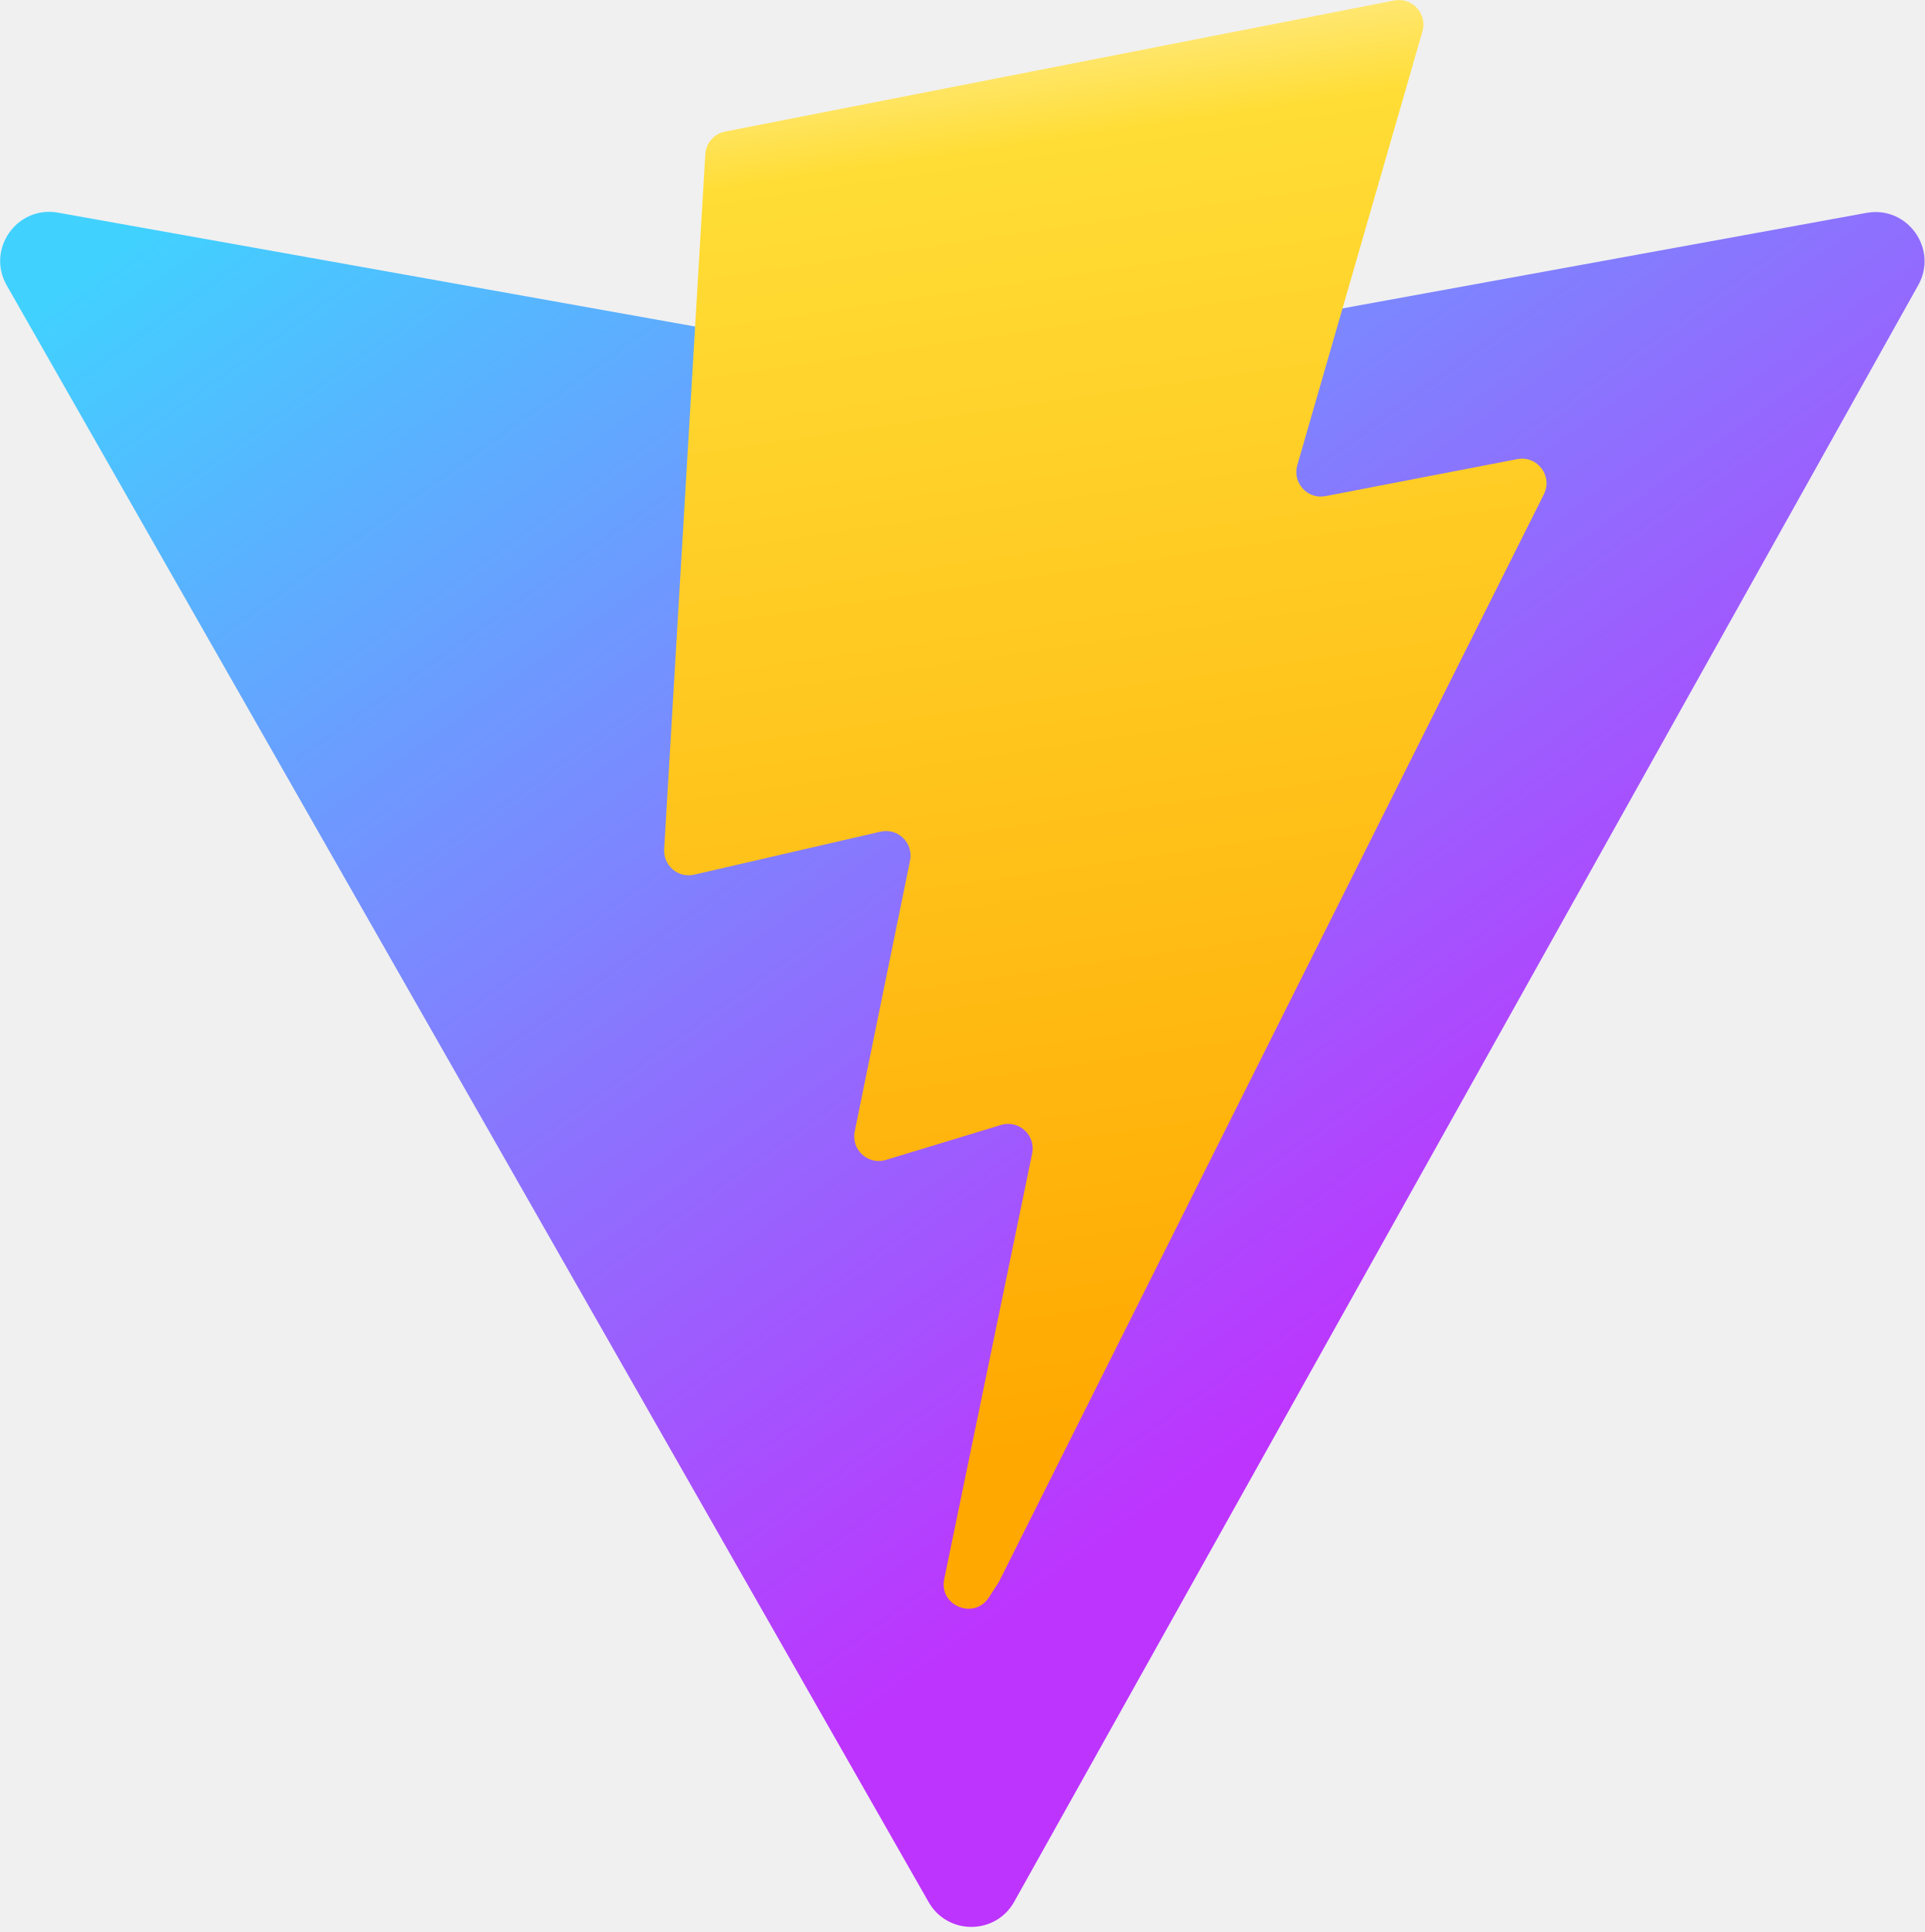
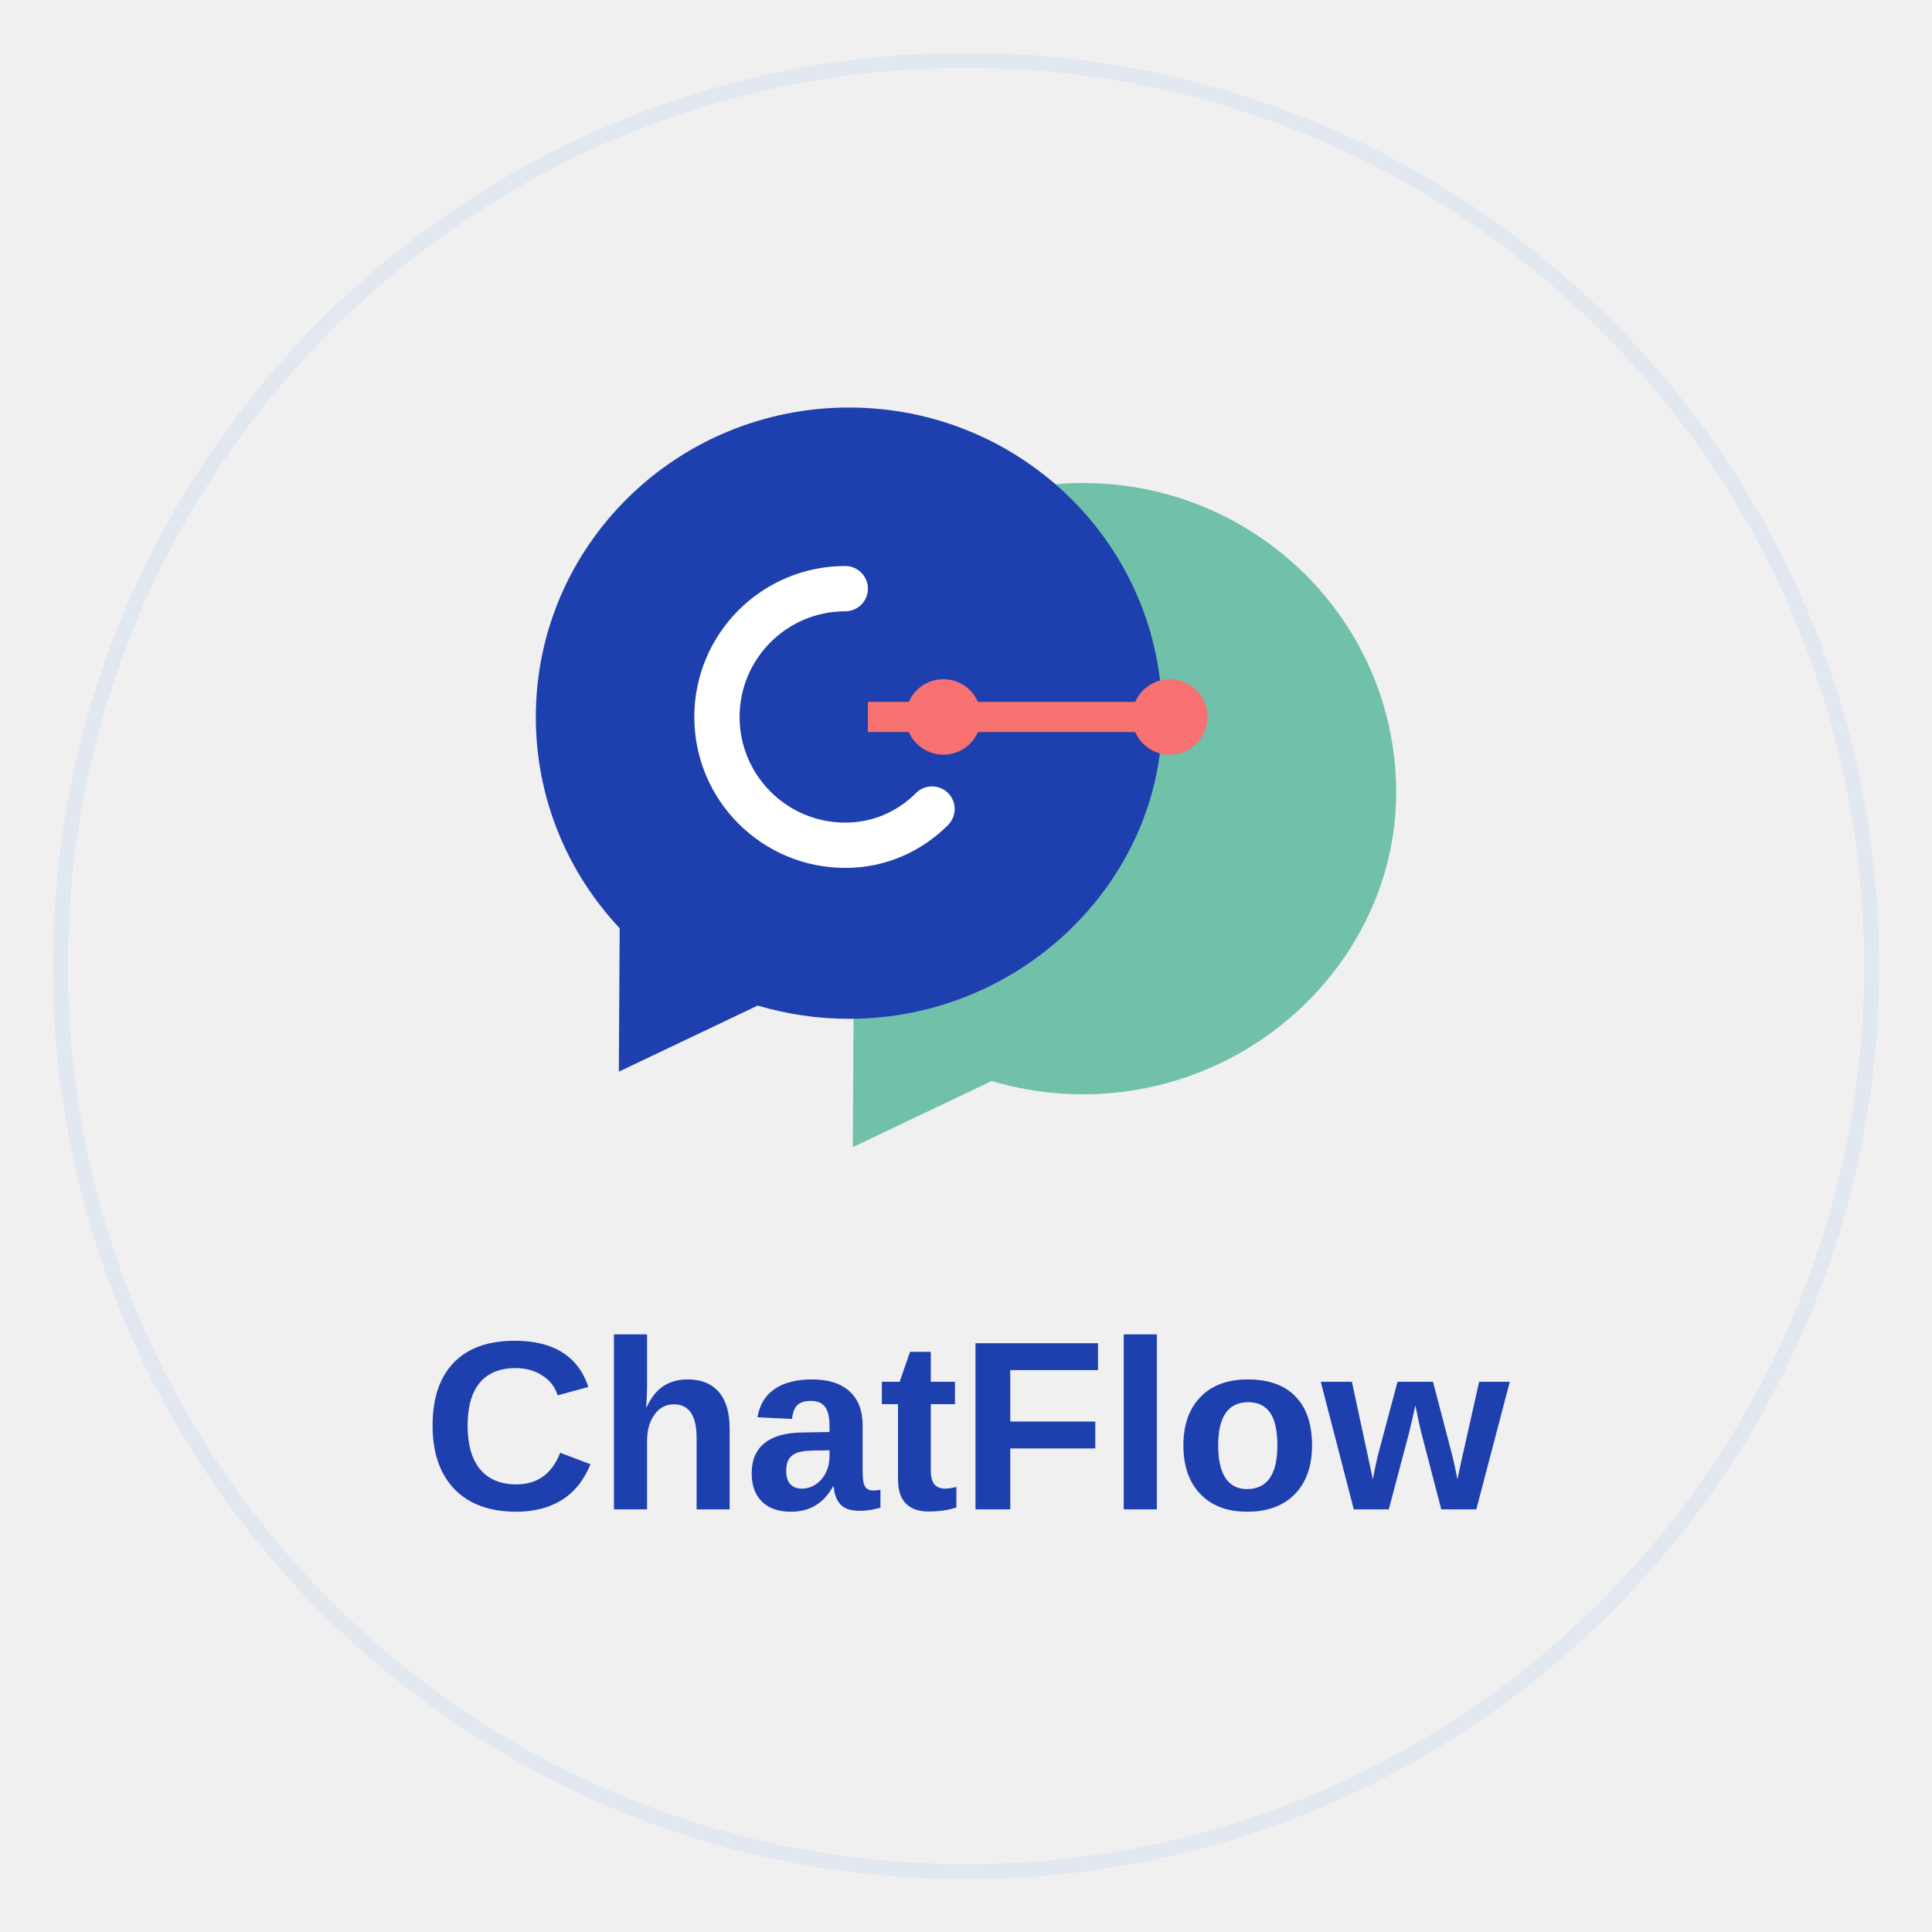
- <svg xmlns="http://www.w3.org/2000/svg" aria-hidden="true" role="img" class="iconify iconify--logos" width="31.88" height="32" preserveAspectRatio="xMidYMid meet" viewBox="0 0 256 257">
-   <defs>
-     <linearGradient id="IconifyId1813088fe1fbc01fb466" x1="-.828%" x2="57.636%" y1="7.652%" y2="78.411%">
-       <stop offset="0%" stop-color="#41D1FF" />
-       <stop offset="100%" stop-color="#BD34FE" />
-     </linearGradient>
-     <linearGradient id="IconifyId1813088fe1fbc01fb467" x1="43.376%" x2="50.316%" y1="2.242%" y2="89.03%">
-       <stop offset="0%" stop-color="#FFEA83" />
-       <stop offset="8.333%" stop-color="#FFDD35" />
-       <stop offset="100%" stop-color="#FFA800" />
-     </linearGradient>
-   </defs>
-   <path fill="url(#IconifyId1813088fe1fbc01fb466)" d="M255.153 37.938L134.897 252.976c-2.483 4.44-8.862 4.466-11.382.048L.875 37.958c-2.746-4.814 1.371-10.646 6.827-9.67l120.385 21.517a6.537 6.537 0 0 0 2.322-.004l117.867-21.483c5.438-.991 9.574 4.796 6.877 9.62Z" />
-   <path fill="url(#IconifyId1813088fe1fbc01fb467)" d="M185.432.063L96.44 17.501a3.268 3.268 0 0 0-2.634 3.014l-5.474 92.456a3.268 3.268 0 0 0 3.997 3.378l24.777-5.718c2.318-.535 4.413 1.507 3.936 3.838l-7.361 36.047c-.495 2.426 1.782 4.5 4.151 3.78l15.304-4.649c2.372-.72 4.652 1.36 4.15 3.788l-11.698 56.621c-.732 3.542 3.979 5.473 5.943 2.437l1.313-2.028l72.516-144.72c1.215-2.423-.88-5.186-3.54-4.672l-25.505 4.922c-2.396.462-4.435-1.77-3.759-4.114l16.646-57.705c.677-2.35-1.37-4.583-3.769-4.113Z" />
+ <svg xmlns="http://www.w3.org/2000/svg" width="256" height="256" viewBox="0 0 256 256" fill="none">
+   <circle cx="128" cy="128" r="120" stroke="#E2E8F0" stroke-width="2" />
+   <g id="Logo_Icon">
+     <path d="M185 105C185 82.356 166.42 64 143.5 64C120.58 64 102 82.356 102 105C102 115.823 106.216 125.66 113.111 133L113 152L131.391 143.243C135.267 144.385 139.311 145 143.5 145C166.42 145 185 126.644 185 105Z" fill="#50B498" fill-opacity="0.8" />
+     <path d="M154 95C154 72.356 135.42 54 112.5 54C89.58 54 71 72.356 71 95C71 105.823 75.216 115.66 82.111 123L82 142L100.391 133.243C104.267 134.385 108.311 135 112.5 135C135.42 135 154 116.644 154 95Z" fill="#1E40AF" />
+     <path d="M112 78C102.611 78 95 85.611 95 95C95 104.389 102.611 112 112 112C116.5 112 120.5 110.2 123.5 107.2" stroke="white" stroke-width="6" stroke-linecap="round" />
+     <line x1="115" y1="95" x2="155" y2="95" stroke="#F87171" stroke-width="4" />
+     <circle cx="125" cy="95" r="5" fill="#F87171" />
+     <circle cx="155" cy="95" r="5" fill="#F87171" />
+   </g>
+   <text x="128" y="200" text-anchor="middle" font-family="Arial, sans-serif" font-weight="bold" font-size="32" fill="#1E40AF">ChatFlow</text>
</svg>
